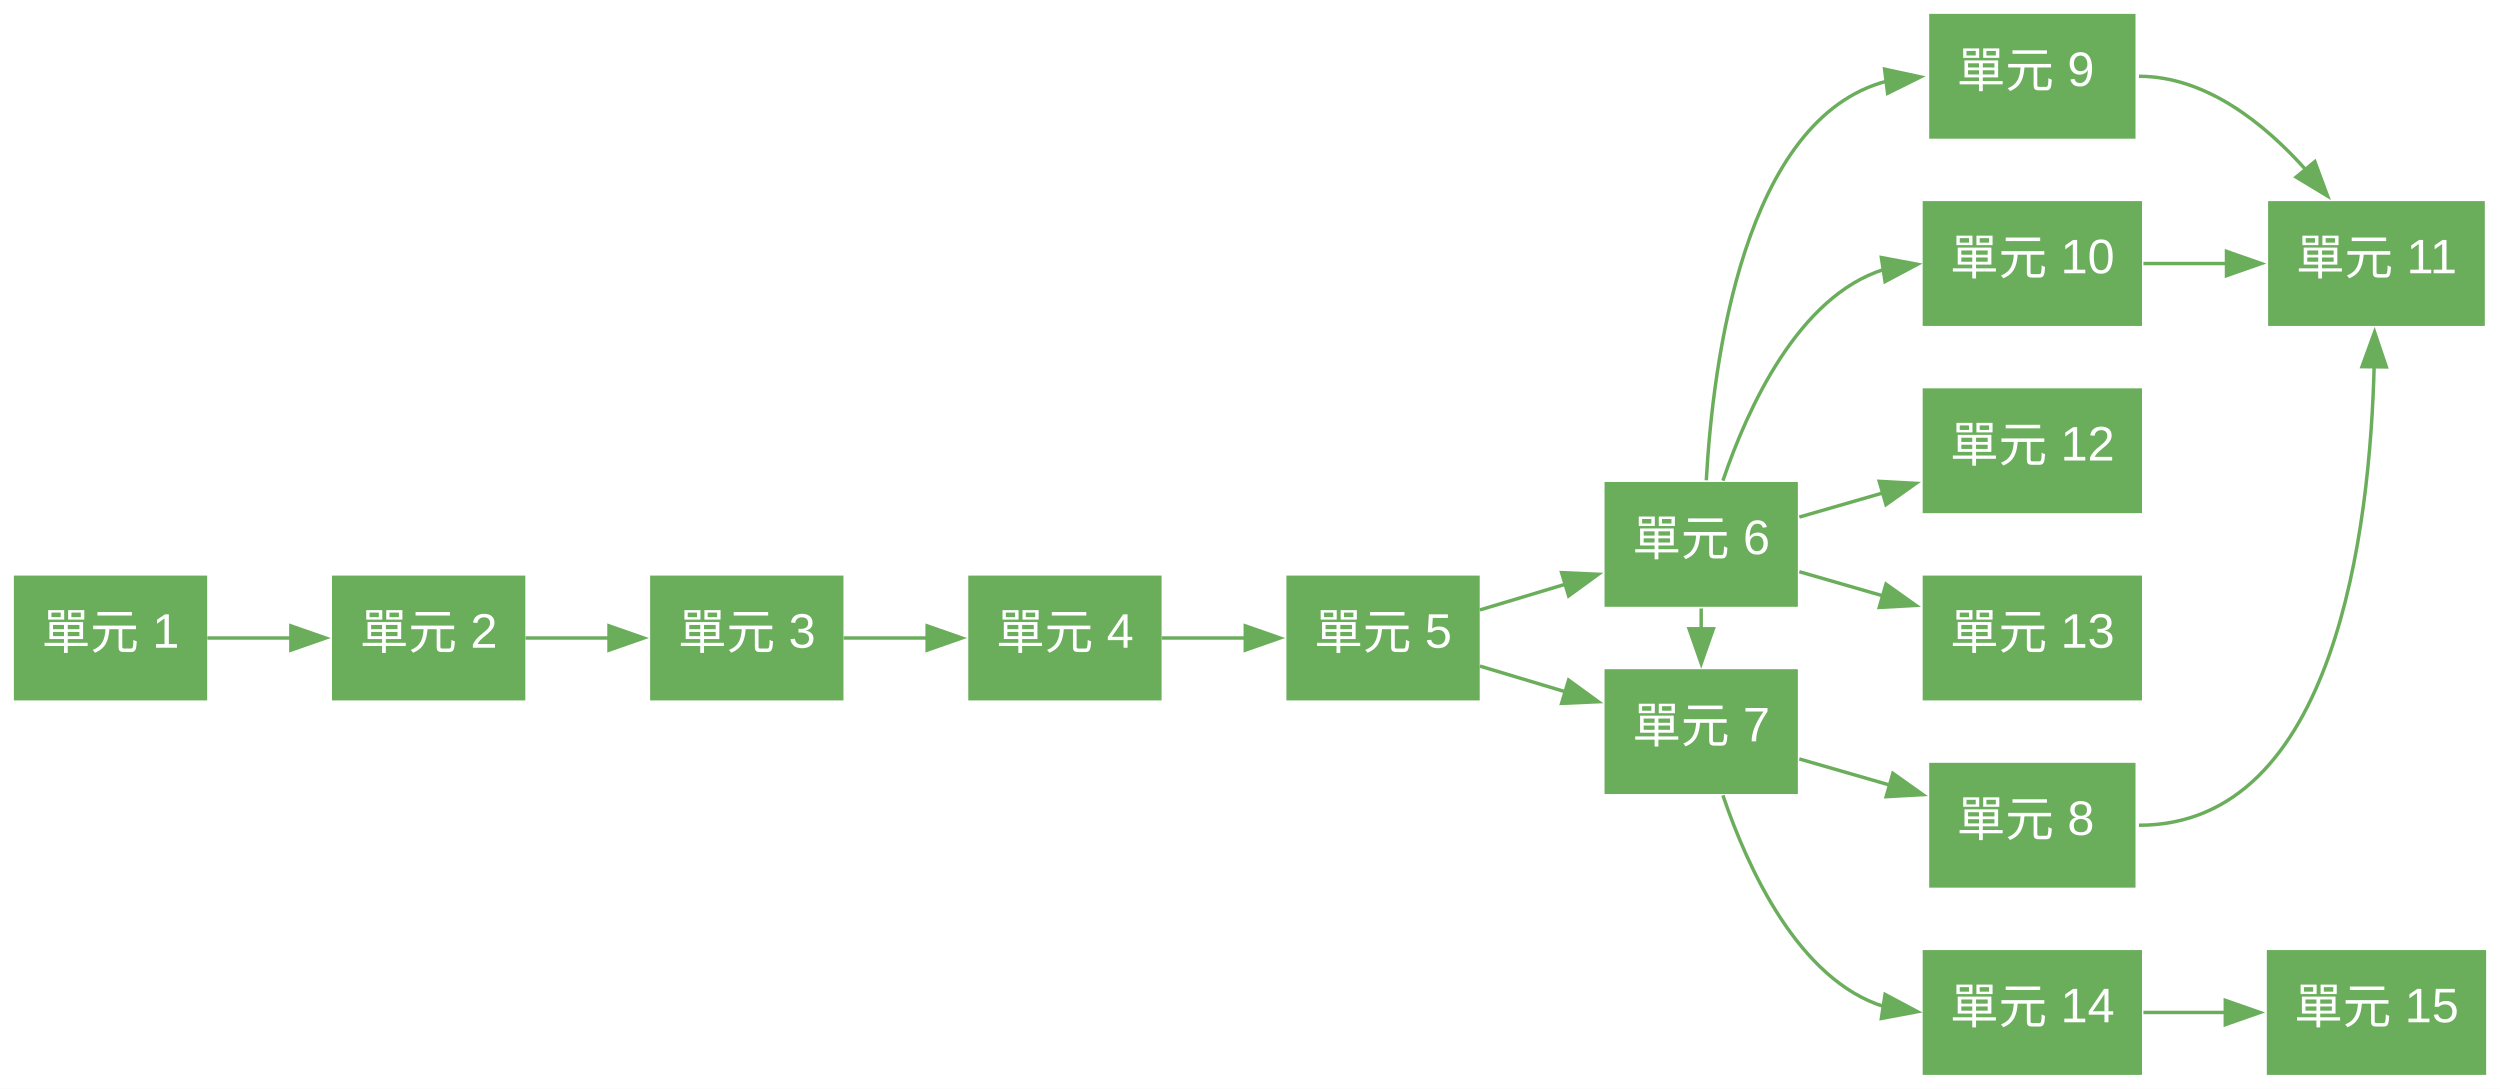
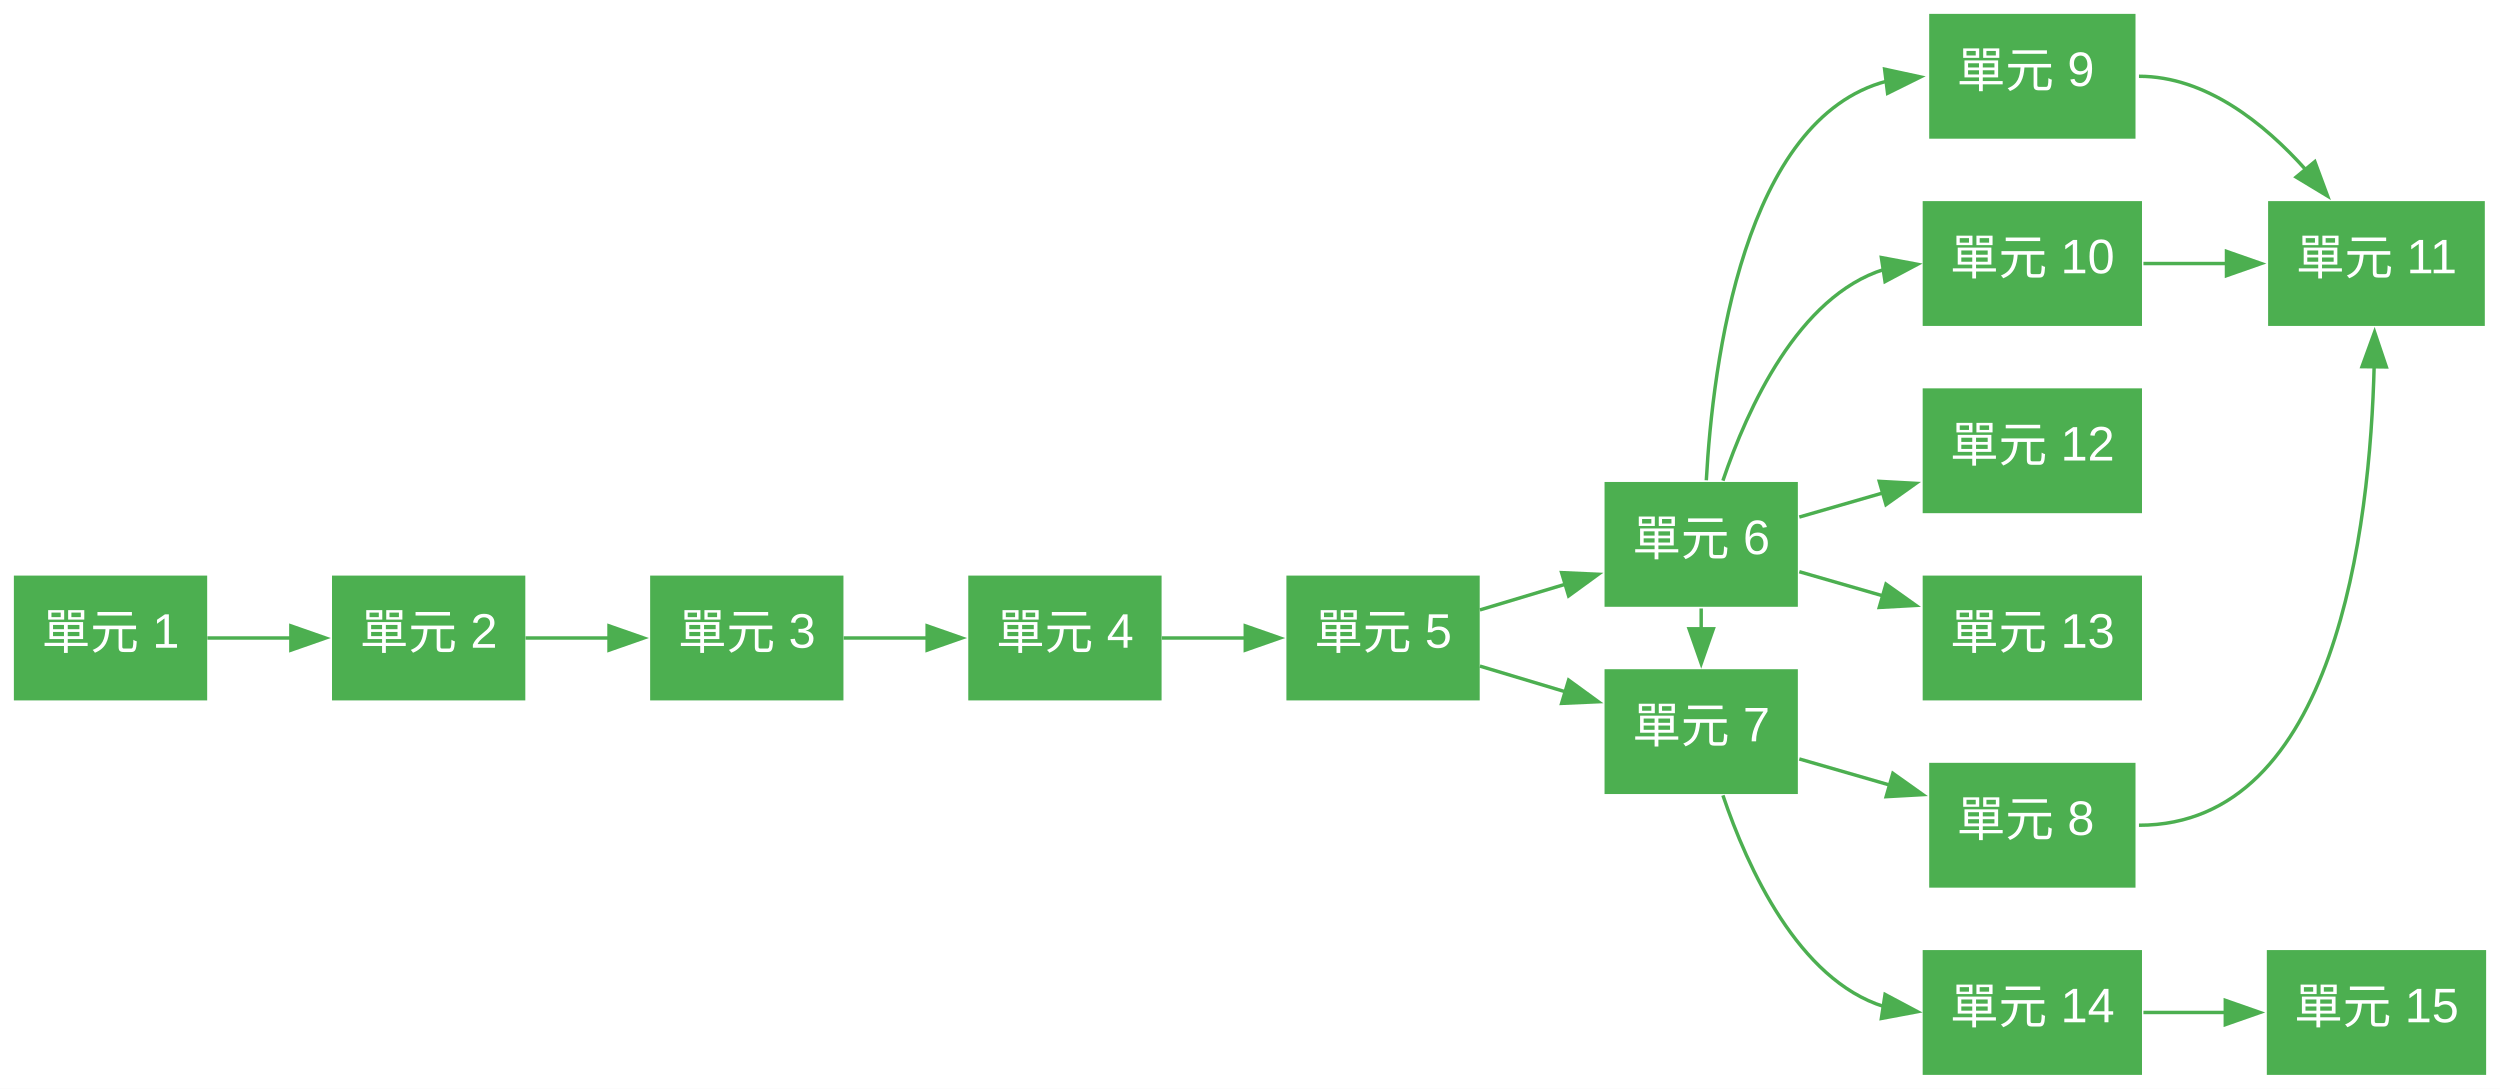
<svg xmlns="http://www.w3.org/2000/svg" width="721pt" height="314pt" viewBox="0.00 0.00 721.00 314.00">
  <g id="graph0" class="graph" transform="scale(1 1) rotate(0) translate(4 310)">
    <polygon fill="white" stroke="none" points="-4,4 -4,-310 717,-310 717,4 -4,4" />
    <g id="node1" class="node">
-       <polygon fill="#6aad5b" stroke="none" points="55.75,-144 0,-144 0,-108 55.75,-108 55.75,-144" />
+       <polygon fill="#4caf50" stroke="none" points="55.75,-144 0,-144 0,-108 55.75,-108 55.75,-144" />
      <text xml:space="preserve" text-anchor="middle" x="27.88" y="-122.83" font-family="Arial" font-size="14.00" fill="white">單元 1</text>
    </g>
    <g id="node2" class="node">
-       <polygon fill="#6aad5b" stroke="none" points="147.5,-144 91.75,-144 91.75,-108 147.5,-108 147.5,-144" />
+       <polygon fill="#4caf50" stroke="none" points="147.5,-144 91.75,-144 91.75,-108 147.5,-108 147.5,-144" />
      <text xml:space="preserve" text-anchor="middle" x="119.62" y="-122.83" font-family="Arial" font-size="14.00" fill="white">單元 2</text>
    </g>
    <g id="edge1" class="edge">
-       <path fill="none" stroke="#6aad5b" d="M55.8,-126C63.45,-126 71.94,-126 80.13,-126" />
-       <polygon fill="#6aad5b" stroke="#6aad5b" points="79.89,-129.5 89.89,-126 79.89,-122.5 79.89,-129.5" />
+       <path fill="none" stroke="#4caf50" d="M55.8,-126C63.45,-126 71.94,-126 80.13,-126" />
+       <polygon fill="#4caf50" stroke="#4caf50" points="79.89,-129.5 89.89,-126 79.89,-122.5 79.89,-129.5" />
    </g>
    <g id="node3" class="node">
-       <polygon fill="#6aad5b" stroke="none" points="239.25,-144 183.5,-144 183.5,-108 239.25,-108 239.25,-144" />
+       <polygon fill="#4caf50" stroke="none" points="239.25,-144 183.5,-144 183.5,-108 239.25,-108 239.25,-144" />
      <text xml:space="preserve" text-anchor="middle" x="211.38" y="-122.83" font-family="Arial" font-size="14.00" fill="white">單元 3</text>
    </g>
    <g id="edge2" class="edge">
-       <path fill="none" stroke="#6aad5b" d="M147.55,-126C155.2,-126 163.69,-126 171.88,-126" />
-       <polygon fill="#6aad5b" stroke="#6aad5b" points="171.64,-129.5 181.64,-126 171.64,-122.5 171.64,-129.5" />
+       <path fill="none" stroke="#4caf50" d="M147.55,-126C155.2,-126 163.69,-126 171.88,-126" />
+       <polygon fill="#4caf50" stroke="#4caf50" points="171.64,-129.5 181.64,-126 171.64,-122.5 171.64,-129.5" />
    </g>
    <g id="node4" class="node">
-       <polygon fill="#6aad5b" stroke="none" points="331,-144 275.25,-144 275.25,-108 331,-108 331,-144" />
+       <polygon fill="#4caf50" stroke="none" points="331,-144 275.25,-144 275.25,-108 331,-108 331,-144" />
      <text xml:space="preserve" text-anchor="middle" x="303.12" y="-122.83" font-family="Arial" font-size="14.00" fill="white">單元 4</text>
    </g>
    <g id="edge3" class="edge">
-       <path fill="none" stroke="#6aad5b" d="M239.3,-126C246.95,-126 255.44,-126 263.63,-126" />
-       <polygon fill="#6aad5b" stroke="#6aad5b" points="263.39,-129.5 273.39,-126 263.39,-122.5 263.39,-129.5" />
+       <path fill="none" stroke="#4caf50" d="M239.3,-126C246.95,-126 255.44,-126 263.63,-126" />
+       <polygon fill="#4caf50" stroke="#4caf50" points="263.39,-129.5 273.39,-126 263.39,-122.5 263.39,-129.5" />
    </g>
    <g id="node5" class="node">
-       <polygon fill="#6aad5b" stroke="none" points="422.75,-144 367,-144 367,-108 422.75,-108 422.75,-144" />
+       <polygon fill="#4caf50" stroke="none" points="422.75,-144 367,-144 367,-108 422.75,-108 422.75,-144" />
      <text xml:space="preserve" text-anchor="middle" x="394.88" y="-122.83" font-family="Arial" font-size="14.00" fill="white">單元 5</text>
    </g>
    <g id="edge4" class="edge">
-       <path fill="none" stroke="#6aad5b" d="M331.05,-126C338.7,-126 347.19,-126 355.38,-126" />
-       <polygon fill="#6aad5b" stroke="#6aad5b" points="355.14,-129.5 365.14,-126 355.14,-122.5 355.14,-129.5" />
+       <path fill="none" stroke="#4caf50" d="M331.05,-126C338.7,-126 347.19,-126 355.38,-126" />
+       <polygon fill="#4caf50" stroke="#4caf50" points="355.14,-129.5 365.14,-126 355.14,-122.5 355.14,-129.5" />
    </g>
    <g id="node6" class="node">
-       <polygon fill="#6aad5b" stroke="none" points="514.5,-171 458.75,-171 458.75,-135 514.5,-135 514.5,-171" />
+       <polygon fill="#4caf50" stroke="none" points="514.5,-171 458.75,-171 458.75,-135 514.5,-135 514.5,-171" />
      <text xml:space="preserve" text-anchor="middle" x="486.62" y="-149.82" font-family="Arial" font-size="14.00" fill="white">單元 6</text>
    </g>
    <g id="edge5" class="edge">
-       <path fill="none" stroke="#6aad5b" d="M422.8,-134.1C430.54,-136.43 439.13,-139.01 447.41,-141.5" />
-       <polygon fill="#6aad5b" stroke="#6aad5b" points="446.37,-144.85 456.96,-144.38 448.39,-138.14 446.37,-144.85" />
+       <path fill="none" stroke="#4caf50" d="M422.8,-134.1C430.54,-136.43 439.13,-139.01 447.41,-141.5" />
+       <polygon fill="#4caf50" stroke="#4caf50" points="446.37,-144.85 456.96,-144.38 448.39,-138.14 446.37,-144.85" />
    </g>
    <g id="node7" class="node">
-       <polygon fill="#6aad5b" stroke="none" points="514.5,-117 458.75,-117 458.75,-81 514.5,-81 514.5,-117" />
+       <polygon fill="#4caf50" stroke="none" points="514.5,-117 458.75,-117 458.75,-81 514.5,-81 514.5,-117" />
      <text xml:space="preserve" text-anchor="middle" x="486.62" y="-95.83" font-family="Arial" font-size="14.00" fill="white">單元 7</text>
    </g>
    <g id="edge6" class="edge">
-       <path fill="none" stroke="#6aad5b" d="M422.8,-117.9C430.54,-115.57 439.13,-112.99 447.41,-110.5" />
-       <polygon fill="#6aad5b" stroke="#6aad5b" points="448.39,-113.86 456.96,-107.62 446.37,-107.15 448.39,-113.86" />
+       <path fill="none" stroke="#4caf50" d="M422.8,-117.9C430.54,-115.57 439.13,-112.99 447.41,-110.5" />
+       <polygon fill="#4caf50" stroke="#4caf50" points="448.39,-113.86 456.96,-107.62 446.37,-107.15 448.39,-113.86" />
    </g>
    <g id="edge7" class="edge">
-       <path fill="none" stroke="#6aad5b" d="M486.62,-134.51C486.62,-132.52 486.62,-130.53 486.62,-128.54" />
-       <polygon fill="#6aad5b" stroke="#6aad5b" points="490.13,-128.65 486.63,-118.65 483.13,-128.65 490.13,-128.65" />
+       <path fill="none" stroke="#4caf50" d="M486.62,-134.51C486.62,-132.52 486.62,-130.53 486.62,-128.54" />
+       <polygon fill="#4caf50" stroke="#4caf50" points="490.13,-128.65 486.63,-118.65 483.13,-128.65 490.13,-128.65" />
    </g>
    <g id="node8" class="node">
-       <polygon fill="#6aad5b" stroke="none" points="611.88,-306 552.38,-306 552.38,-270 611.88,-270 611.88,-306" />
+       <polygon fill="#4caf50" stroke="none" points="611.88,-306 552.38,-306 552.38,-270 611.88,-270 611.88,-306" />
      <text xml:space="preserve" text-anchor="middle" x="582.12" y="-284.82" font-family="Arial" font-size="14.00" fill="white">單元 9 </text>
    </g>
    <g id="edge8" class="edge">
-       <path fill="none" stroke="#6aad5b" d="M488.1,-171.49C489.98,-205.57 498.88,-275.83 540.17,-286.6" />
-       <polygon fill="#6aad5b" stroke="#6aad5b" points="539.52,-290.05 549.87,-287.81 540.38,-283.1 539.52,-290.05" />
+       <path fill="none" stroke="#4caf50" d="M488.1,-171.49C489.98,-205.57 498.88,-275.83 540.17,-286.6" />
+       <polygon fill="#4caf50" stroke="#4caf50" points="539.52,-290.05 549.87,-287.81 540.38,-283.1 539.52,-290.05" />
    </g>
    <g id="node9" class="node">
-       <polygon fill="#6aad5b" stroke="none" points="613.75,-252 550.5,-252 550.5,-216 613.75,-216 613.75,-252" />
+       <polygon fill="#4caf50" stroke="none" points="613.75,-252 550.5,-252 550.5,-216 613.75,-216 613.75,-252" />
      <text xml:space="preserve" text-anchor="middle" x="582.12" y="-230.82" font-family="Arial" font-size="14.00" fill="white">單元 10</text>
    </g>
    <g id="edge9" class="edge">
-       <path fill="none" stroke="#6aad5b" d="M492.89,-171.38C499.98,-192.29 514.65,-224.55 539.31,-232.29" />
-       <polygon fill="#6aad5b" stroke="#6aad5b" points="538.59,-235.72 549,-233.77 539.65,-228.8 538.59,-235.72" />
+       <path fill="none" stroke="#4caf50" d="M492.89,-171.38C499.98,-192.29 514.65,-224.55 539.31,-232.29" />
+       <polygon fill="#4caf50" stroke="#4caf50" points="538.59,-235.72 549,-233.77 539.65,-228.8 538.59,-235.72" />
    </g>
    <g id="node14" class="node">
-       <polygon fill="#6aad5b" stroke="none" points="613.75,-198 550.5,-198 550.5,-162 613.75,-162 613.75,-198" />
+       <polygon fill="#4caf50" stroke="none" points="613.75,-198 550.5,-198 550.5,-162 613.75,-162 613.75,-198" />
      <text xml:space="preserve" text-anchor="middle" x="582.12" y="-176.82" font-family="Arial" font-size="14.00" fill="white">單元 12</text>
    </g>
    <g id="edge16" class="edge">
-       <path fill="none" stroke="#6aad5b" d="M514.92,-160.88C522.48,-163.07 530.87,-165.49 539.06,-167.85" />
-       <polygon fill="#6aad5b" stroke="#6aad5b" points="537.98,-171.18 548.56,-170.6 539.92,-164.46 537.98,-171.18" />
+       <path fill="none" stroke="#4caf50" d="M514.92,-160.88C522.48,-163.07 530.87,-165.49 539.06,-167.85" />
+       <polygon fill="#4caf50" stroke="#4caf50" points="537.98,-171.18 548.56,-170.6 539.92,-164.46 537.98,-171.18" />
    </g>
    <g id="node15" class="node">
-       <polygon fill="#6aad5b" stroke="none" points="613.75,-144 550.5,-144 550.5,-108 613.75,-108 613.75,-144" />
+       <polygon fill="#4caf50" stroke="none" points="613.75,-144 550.5,-144 550.5,-108 613.75,-108 613.75,-144" />
      <text xml:space="preserve" text-anchor="middle" x="582.12" y="-122.83" font-family="Arial" font-size="14.00" fill="white">單元 13</text>
    </g>
    <g id="edge17" class="edge">
-       <path fill="none" stroke="#6aad5b" d="M514.92,-145.12C522.48,-142.93 530.87,-140.51 539.06,-138.15" />
-       <polygon fill="#6aad5b" stroke="#6aad5b" points="539.92,-141.54 548.56,-135.4 537.98,-134.82 539.92,-141.54" />
+       <path fill="none" stroke="#4caf50" d="M514.92,-145.12C522.48,-142.93 530.87,-140.51 539.06,-138.15" />
+       <polygon fill="#4caf50" stroke="#4caf50" points="539.92,-141.54 548.56,-135.4 537.98,-134.82 539.92,-141.54" />
    </g>
    <g id="node10" class="node">
-       <polygon fill="#6aad5b" stroke="none" points="611.88,-90 552.38,-90 552.38,-54 611.88,-54 611.88,-90" />
+       <polygon fill="#4caf50" stroke="none" points="611.88,-90 552.38,-90 552.38,-54 611.88,-54 611.88,-90" />
      <text xml:space="preserve" text-anchor="middle" x="582.12" y="-68.83" font-family="Arial" font-size="14.00" fill="white">單元 8 </text>
    </g>
    <g id="edge10" class="edge">
-       <path fill="none" stroke="#6aad5b" d="M514.92,-91.12C523.11,-88.75 532.26,-86.11 541.09,-83.56" />
-       <polygon fill="#6aad5b" stroke="#6aad5b" points="541.91,-86.97 550.55,-80.83 539.97,-80.24 541.91,-86.97" />
+       <path fill="none" stroke="#4caf50" d="M514.92,-91.12C523.11,-88.75 532.26,-86.11 541.09,-83.56" />
+       <polygon fill="#4caf50" stroke="#4caf50" points="541.91,-86.97 550.55,-80.83 539.97,-80.24 541.91,-86.97" />
    </g>
    <g id="node11" class="node">
-       <polygon fill="#6aad5b" stroke="none" points="613.75,-36 550.5,-36 550.5,0 613.75,0 613.75,-36" />
+       <polygon fill="#4caf50" stroke="none" points="613.75,-36 550.5,-36 550.5,0 613.75,0 613.75,-36" />
      <text xml:space="preserve" text-anchor="middle" x="582.12" y="-14.82" font-family="Arial" font-size="14.00" fill="white">單元 14</text>
    </g>
    <g id="edge11" class="edge">
-       <path fill="none" stroke="#6aad5b" d="M492.89,-80.62C499.98,-59.71 514.65,-27.45 539.31,-19.71" />
-       <polygon fill="#6aad5b" stroke="#6aad5b" points="539.65,-23.2 549,-18.23 538.59,-16.28 539.65,-23.2" />
+       <path fill="none" stroke="#4caf50" d="M492.89,-80.62C499.98,-59.71 514.65,-27.45 539.31,-19.71" />
+       <polygon fill="#4caf50" stroke="#4caf50" points="539.65,-23.2 549,-18.23 538.59,-16.28 539.65,-23.2" />
    </g>
    <g id="node13" class="node">
-       <polygon fill="#6aad5b" stroke="none" points="712.62,-252 650.12,-252 650.12,-216 712.62,-216 712.62,-252" />
+       <polygon fill="#4caf50" stroke="none" points="712.62,-252 650.12,-252 650.12,-216 712.62,-216 712.62,-252" />
      <text xml:space="preserve" text-anchor="middle" x="681.38" y="-230.82" font-family="Arial" font-size="14.00" fill="white">單元 11</text>
    </g>
    <g id="edge14" class="edge">
-       <path fill="none" stroke="#6aad5b" d="M612.88,-288C632.08,-288 648.95,-274.51 661.02,-261.01" />
-       <polygon fill="#6aad5b" stroke="#6aad5b" points="663.6,-263.39 667.28,-253.45 658.21,-258.93 663.6,-263.39" />
+       <path fill="none" stroke="#4caf50" d="M612.88,-288C632.08,-288 648.95,-274.51 661.02,-261.01" />
+       <polygon fill="#4caf50" stroke="#4caf50" points="663.6,-263.39 667.28,-253.45 658.21,-258.93 663.6,-263.39" />
    </g>
    <g id="edge15" class="edge">
-       <path fill="none" stroke="#6aad5b" d="M614.16,-234C621.87,-234 630.26,-234 638.4,-234" />
-       <polygon fill="#6aad5b" stroke="#6aad5b" points="638.12,-237.5 648.12,-234 638.12,-230.5 638.12,-237.5" />
+       <path fill="none" stroke="#4caf50" d="M614.16,-234C621.87,-234 630.26,-234 638.4,-234" />
+       <polygon fill="#4caf50" stroke="#4caf50" points="638.12,-237.5 648.12,-234 638.12,-230.5 638.12,-237.5" />
    </g>
    <g id="edge13" class="edge">
-       <path fill="none" stroke="#6aad5b" d="M612.88,-72C669.63,-72 679.53,-157.78 680.71,-204.5" />
-       <polygon fill="#6aad5b" stroke="#6aad5b" points="677.21,-204.26 680.83,-214.22 684.21,-204.18 677.21,-204.26" />
+       <path fill="none" stroke="#4caf50" d="M612.88,-72C669.63,-72 679.53,-157.78 680.71,-204.5" />
+       <polygon fill="#4caf50" stroke="#4caf50" points="677.21,-204.26 680.83,-214.22 684.21,-204.18 677.21,-204.26" />
    </g>
    <g id="node12" class="node">
-       <polygon fill="#6aad5b" stroke="none" points="713,-36 649.75,-36 649.75,0 713,0 713,-36" />
+       <polygon fill="#4caf50" stroke="none" points="713,-36 649.75,-36 649.75,0 713,0 713,-36" />
      <text xml:space="preserve" text-anchor="middle" x="681.38" y="-14.82" font-family="Arial" font-size="14.00" fill="white">單元 15</text>
    </g>
    <g id="edge12" class="edge">
-       <path fill="none" stroke="#6aad5b" d="M614.16,-18C621.71,-18 629.9,-18 637.88,-18" />
-       <polygon fill="#6aad5b" stroke="#6aad5b" points="637.78,-21.5 647.78,-18 637.78,-14.5 637.78,-21.5" />
+       <path fill="none" stroke="#4caf50" d="M614.16,-18C621.71,-18 629.9,-18 637.88,-18" />
+       <polygon fill="#4caf50" stroke="#4caf50" points="637.78,-21.5 647.78,-18 637.78,-14.5 637.78,-21.5" />
    </g>
  </g>
</svg>
